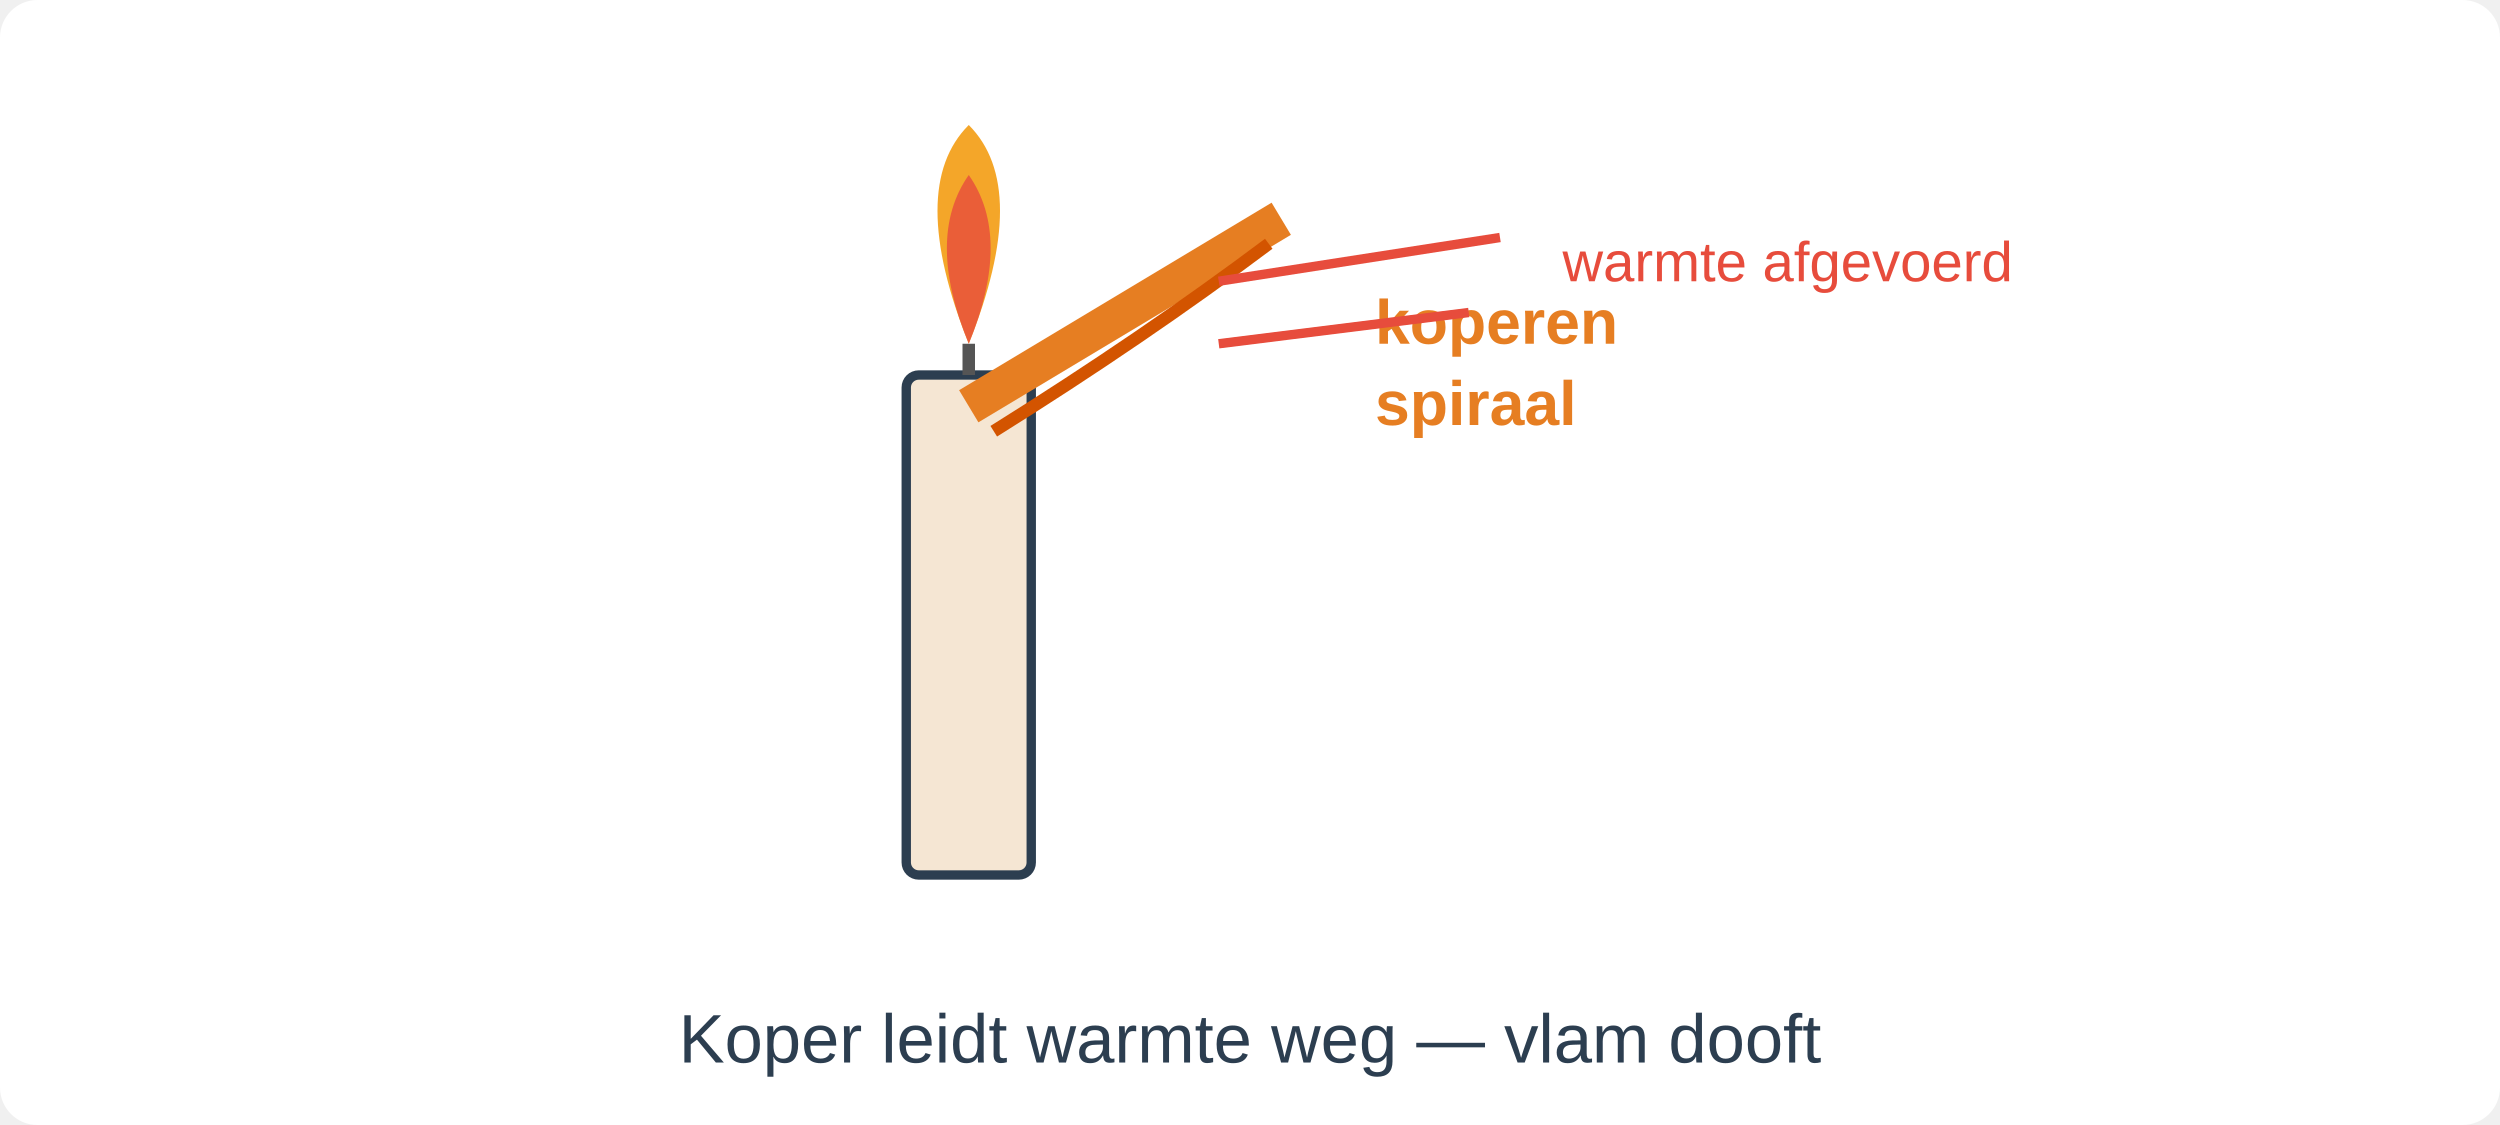
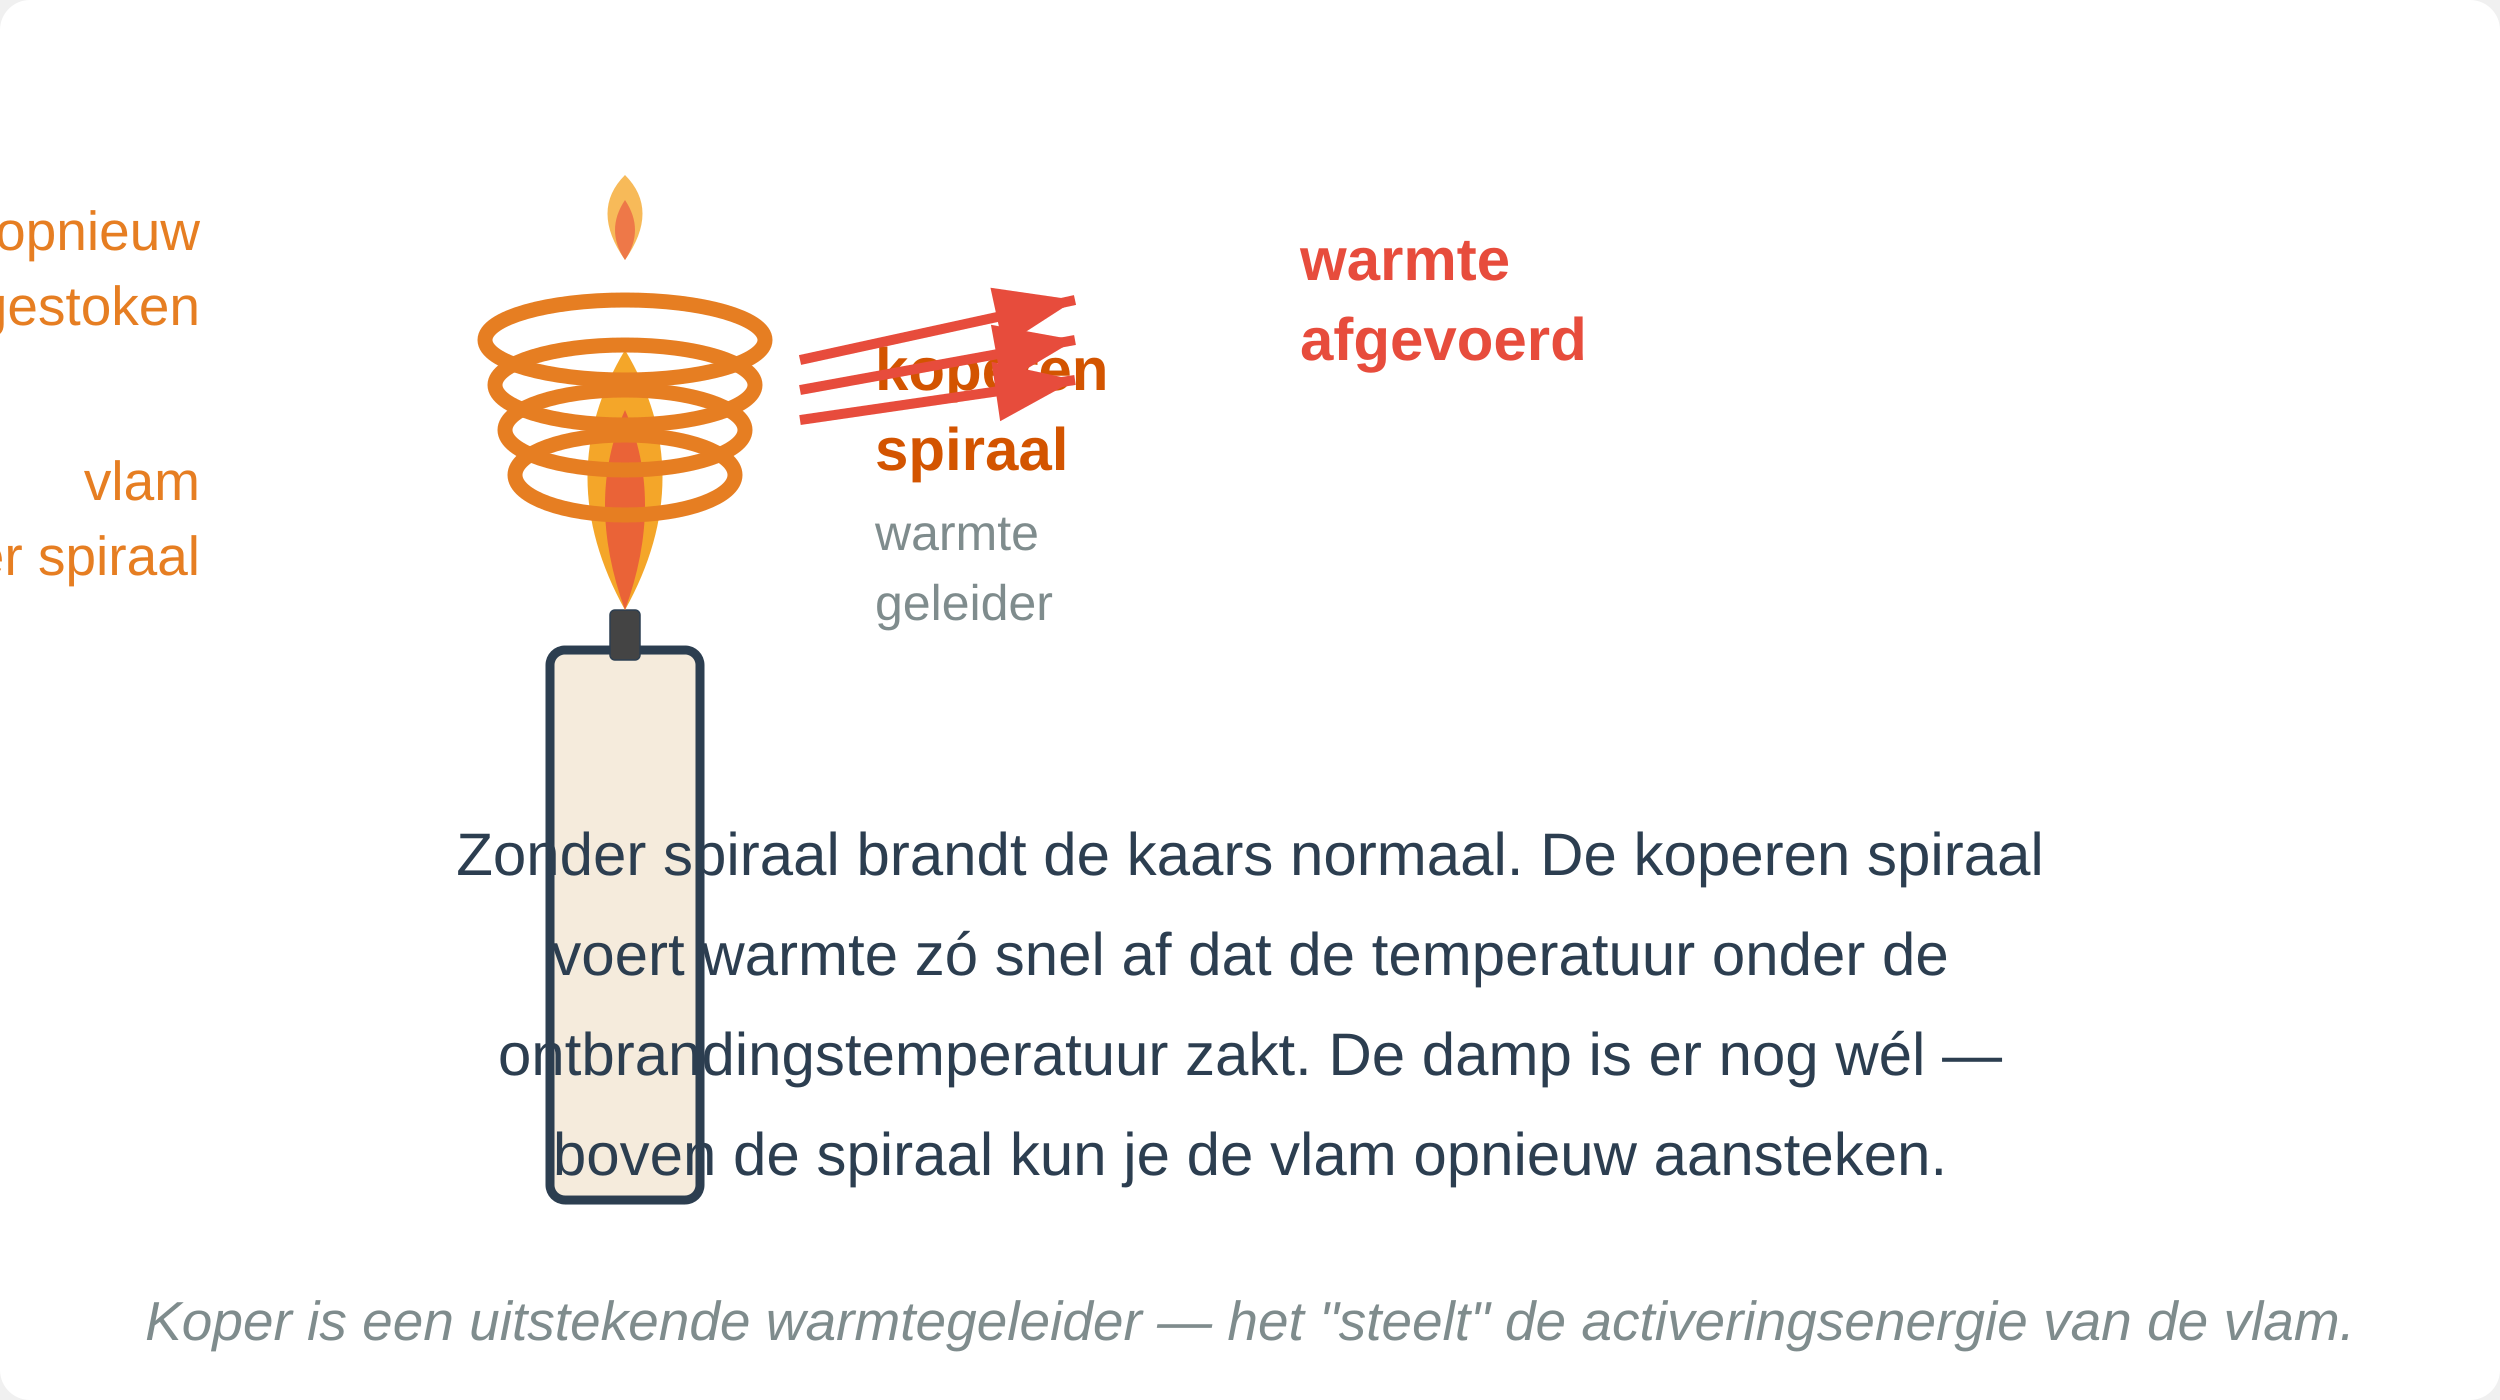
- <svg xmlns="http://www.w3.org/2000/svg" viewBox="0 0 400 180" width="400" height="180">
-   <rect width="400" height="180" fill="#ffffff" rx="6" />
-   <rect x="145" y="60" width="20" height="80" rx="2" fill="#f5e6d3" stroke="#2c3e50" stroke-width="1.5" />
-   <line x1="155" y1="60" x2="155" y2="55" stroke="#555" stroke-width="2" />
-   <path d="M 155 55 Q 165 30 155 20 Q 145 30 155 55 Z" fill="#f39c12" opacity="0.9" />
-   <path d="M 155 55 Q 162 38 155 28 Q 148 38 155 55 Z" fill="#e74c3c" opacity="0.8" />
-   <g transform="translate(155, 65)">
-     <path d="M 0 0 Q 25 -15 50 -30" stroke="#e67e22" stroke-width="6" fill="none" />
-     <path d="M 4 4 Q 28 -11 48 -26" stroke="#d35400" stroke-width="2" fill="none" />
-   </g>
-   <text x="220" y="55" font-family="Arial, sans-serif" font-size="10" fill="#e67e22" font-weight="bold">koperen</text>
-   <text x="220" y="68" font-family="Arial, sans-serif" font-size="10" fill="#e67e22" font-weight="bold">spiraal</text>
-   <line x1="195" y1="55" x2="235" y2="50" stroke="#e74c3c" stroke-width="1.5" />
-   <line x1="195" y1="45" x2="240" y2="38" stroke="#e74c3c" stroke-width="1.5" />
-   <text x="250" y="45" font-family="Arial, sans-serif" font-size="9" fill="#e74c3c">warmte afgevoerd</text>
-   <text x="200" y="170" text-anchor="middle" font-family="Arial, sans-serif" font-size="11" fill="#2c3e50">Koper leidt warmte weg — vlam dooft</text>
+ <svg xmlns="http://www.w3.org/2000/svg" viewBox="0 0 500 280" width="500" height="280">
+   <rect width="500" height="280" fill="#ffffff" rx="6" />
+   <rect x="110" y="130" width="30" height="110" rx="3" fill="#f5ebdc" stroke="#2c3e50" stroke-width="1.8" />
+   <rect x="122" y="122" width="6" height="10" rx="1" fill="#444" stroke="#2c3e50" stroke-width="0.3" />
+   <path d="M 125 122 Q 140 95 125 70 Q 110 95 125 122 Z" fill="#f39c12" opacity="0.9" />
+   <path d="M 125 122 Q 133 100 125 82 Q 117 100 125 122 Z" fill="#e74c3c" opacity="0.75" />
+   <ellipse cx="125" cy="95" rx="22" ry="8" fill="none" stroke="#e67e22" stroke-width="3" />
+   <ellipse cx="125" cy="86" rx="24" ry="8" fill="none" stroke="#e67e22" stroke-width="3" />
+   <ellipse cx="125" cy="77" rx="26" ry="8" fill="none" stroke="#e67e22" stroke-width="3" />
+   <ellipse cx="125" cy="68" rx="28" ry="8" fill="none" stroke="#e67e22" stroke-width="3" />
+   <path d="M 125 52 Q 132 42 125 35 Q 118 42 125 52 Z" fill="#f39c12" opacity="0.7" />
+   <path d="M 125 52 Q 129 46 125 40 Q 121 46 125 52 Z" fill="#e74c3c" opacity="0.6" />
+   <text x="40" y="100" text-anchor="end" font-family="Arial, sans-serif" font-size="11" fill="#e67e22">vlam</text>
+   <text x="40" y="115" text-anchor="end" font-family="Arial, sans-serif" font-size="11" fill="#e67e22">onder spiraal</text>
+   <text x="175" y="78" font-family="Arial, sans-serif" font-size="12" font-weight="bold" fill="#d35400">koperen</text>
+   <text x="175" y="94" font-family="Arial, sans-serif" font-size="12" font-weight="bold" fill="#d35400">spiraal</text>
+   <text x="175" y="110" font-family="Arial, sans-serif" font-size="10" fill="#7f8c8d">warmte</text>
+   <text x="175" y="124" font-family="Arial, sans-serif" font-size="10" fill="#7f8c8d">geleider</text>
+   <text x="40" y="50" text-anchor="end" font-family="Arial, sans-serif" font-size="11" fill="#e67e22">opnieuw</text>
+   <text x="40" y="65" text-anchor="end" font-family="Arial, sans-serif" font-size="11" fill="#e67e22">aangestoken</text>
+   <line x1="160" y1="72" x2="215" y2="60" stroke="#e74c3c" stroke-width="2" marker-end="url(#arrHeat)" />
+   <line x1="160" y1="78" x2="215" y2="68" stroke="#e74c3c" stroke-width="2" marker-end="url(#arrHeat)" />
+   <line x1="160" y1="84" x2="215" y2="76" stroke="#e74c3c" stroke-width="2" marker-end="url(#arrHeat)" />
+   <text x="260" y="56" font-family="Arial, sans-serif" font-size="12" font-weight="bold" fill="#e74c3c">warmte</text>
+   <text x="260" y="72" font-family="Arial, sans-serif" font-size="12" font-weight="bold" fill="#e74c3c">afgevoerd</text>
+   <text x="250" y="175" text-anchor="middle" font-family="Arial, sans-serif" font-size="12" fill="#2c3e50">Zonder spiraal brandt de kaars normaal. De koperen spiraal</text>
+   <text x="250" y="195" text-anchor="middle" font-family="Arial, sans-serif" font-size="12" fill="#2c3e50">voert warmte zó snel af dat de temperatuur onder de</text>
+   <text x="250" y="215" text-anchor="middle" font-family="Arial, sans-serif" font-size="12" fill="#2c3e50">ontbrandingstemperatuur zakt. De damp is er nog wél —</text>
+   <text x="250" y="235" text-anchor="middle" font-family="Arial, sans-serif" font-size="12" fill="#2c3e50">boven de spiraal kun je de vlam opnieuw aansteken.</text>
+   <text x="250" y="268" text-anchor="middle" font-family="Arial, sans-serif" font-size="11" fill="#7f8c8d" font-style="italic">Koper is een uitstekende warmtegeleider — het "steelt" de activeringsenergie van de vlam.</text>
+   <defs>
+     <marker id="arrHeat" markerWidth="8" markerHeight="6" refX="8" refY="3" orient="auto">
+       <polygon points="0 0, 8 3, 0 6" fill="#e74c3c" />
+     </marker>
+   </defs>
</svg>
